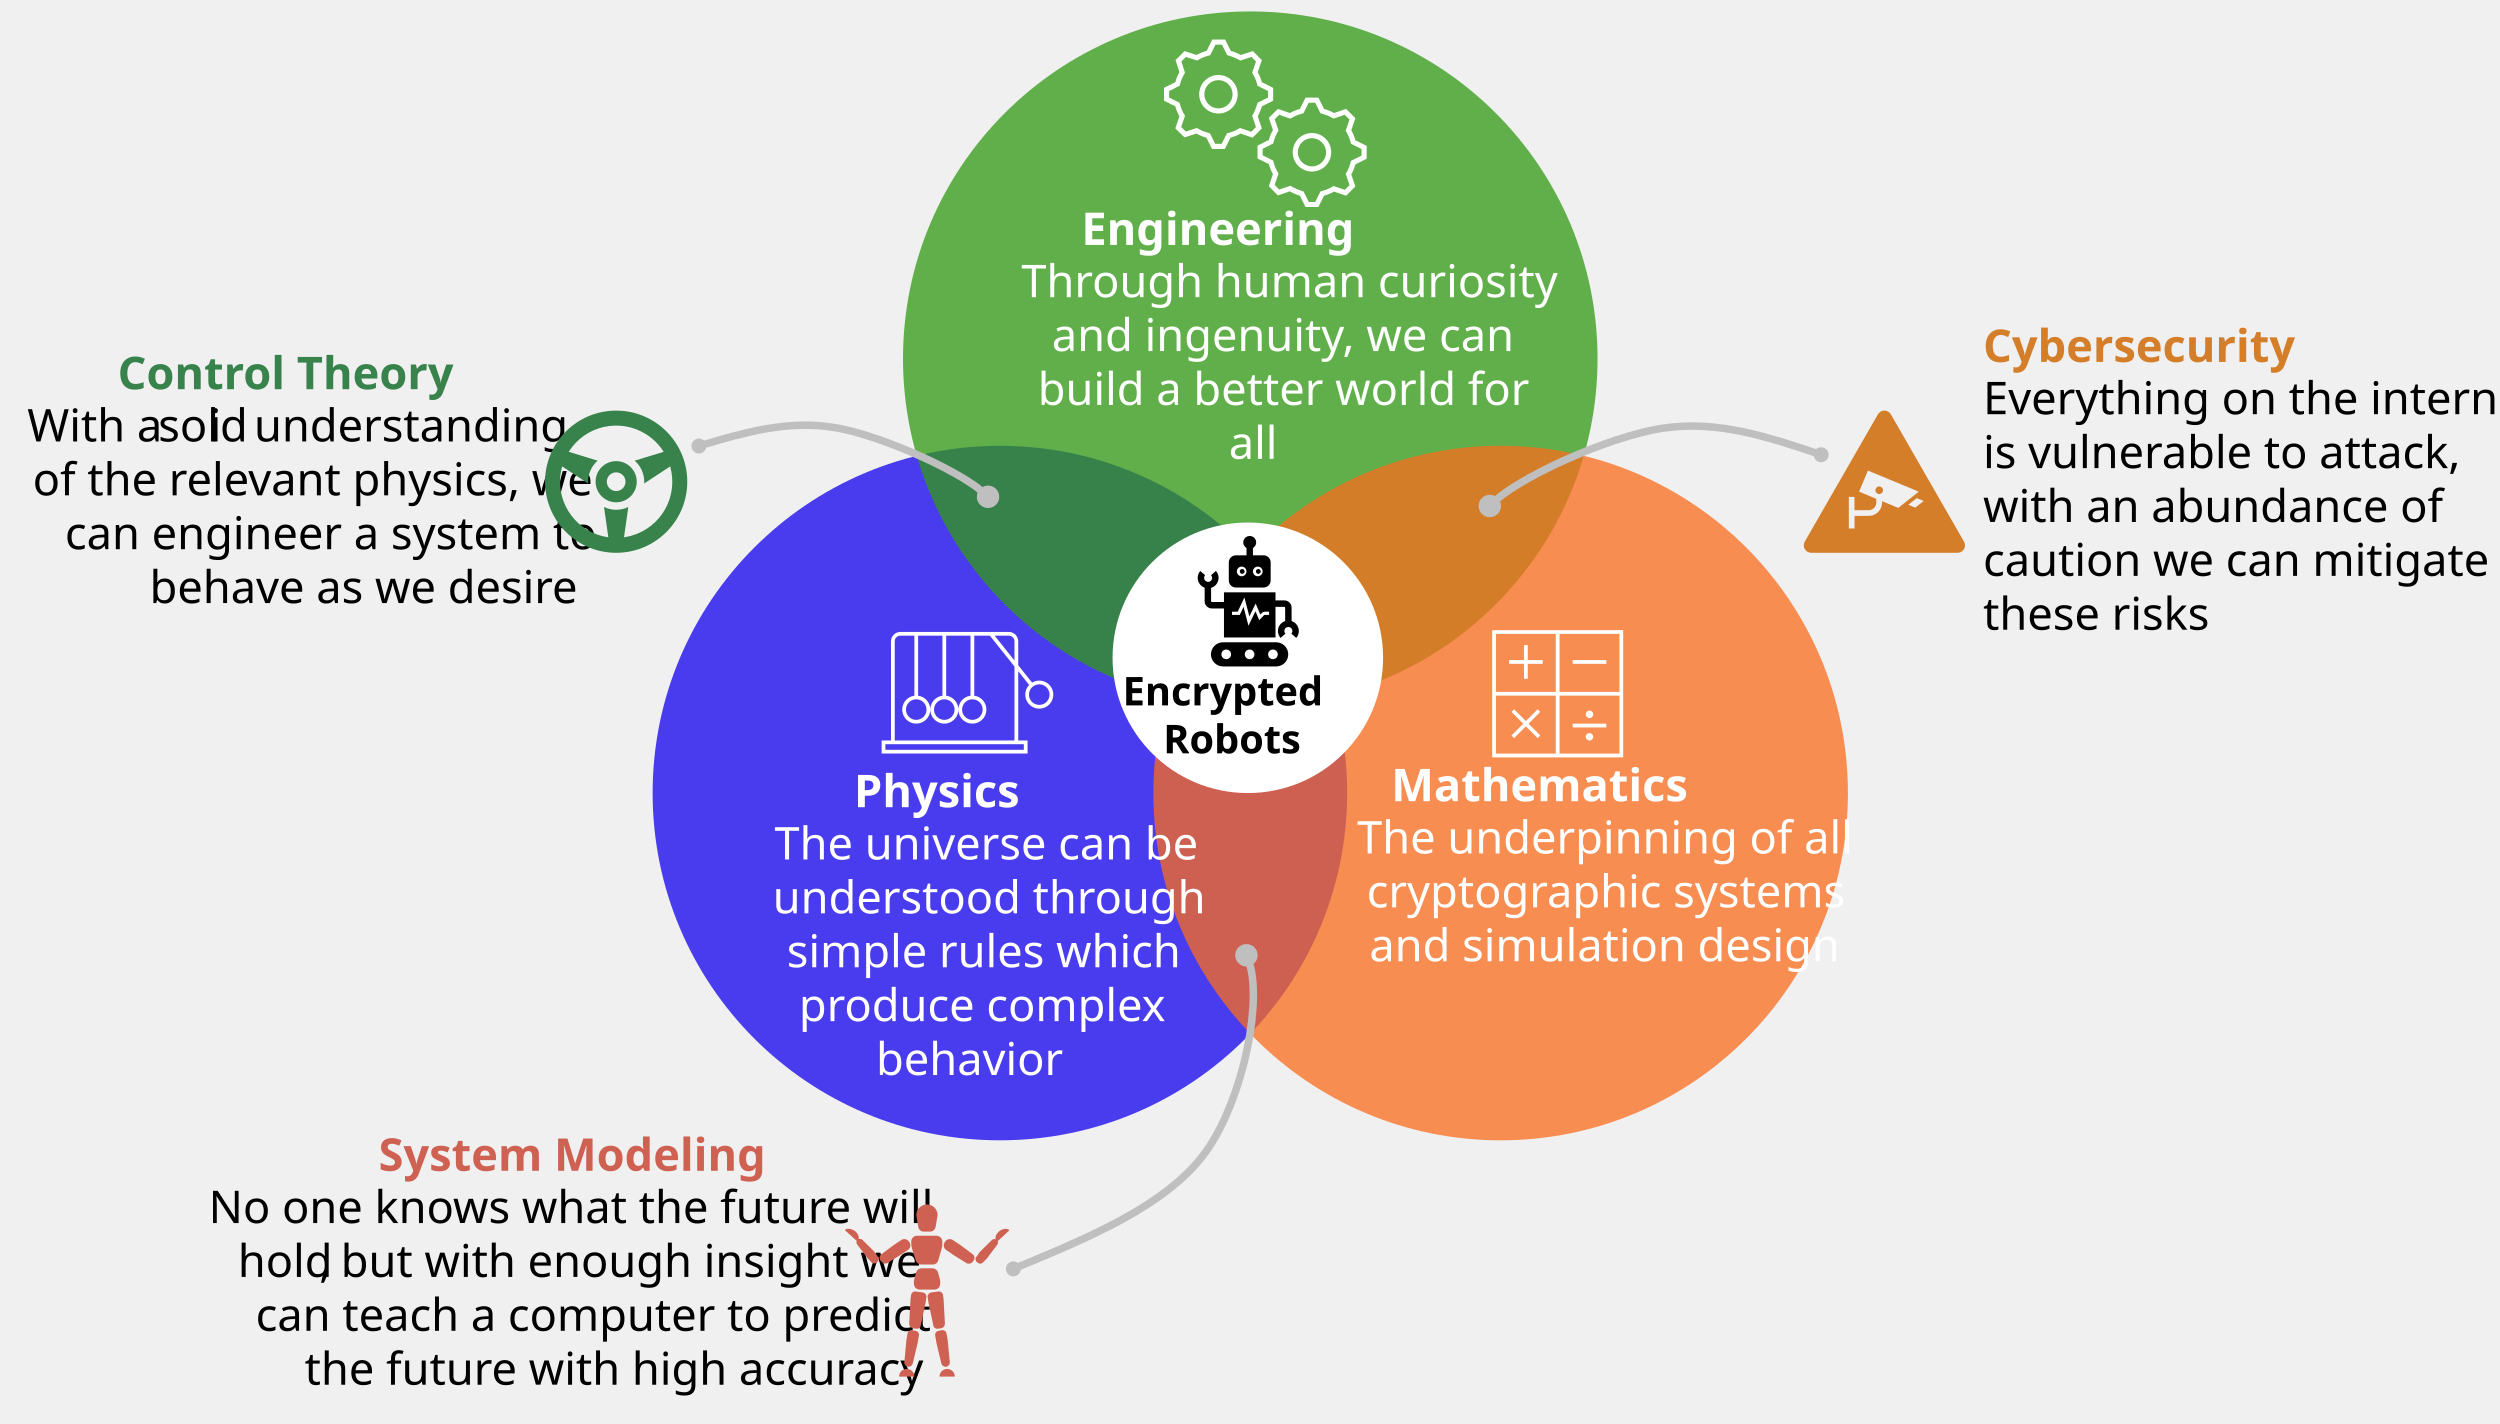
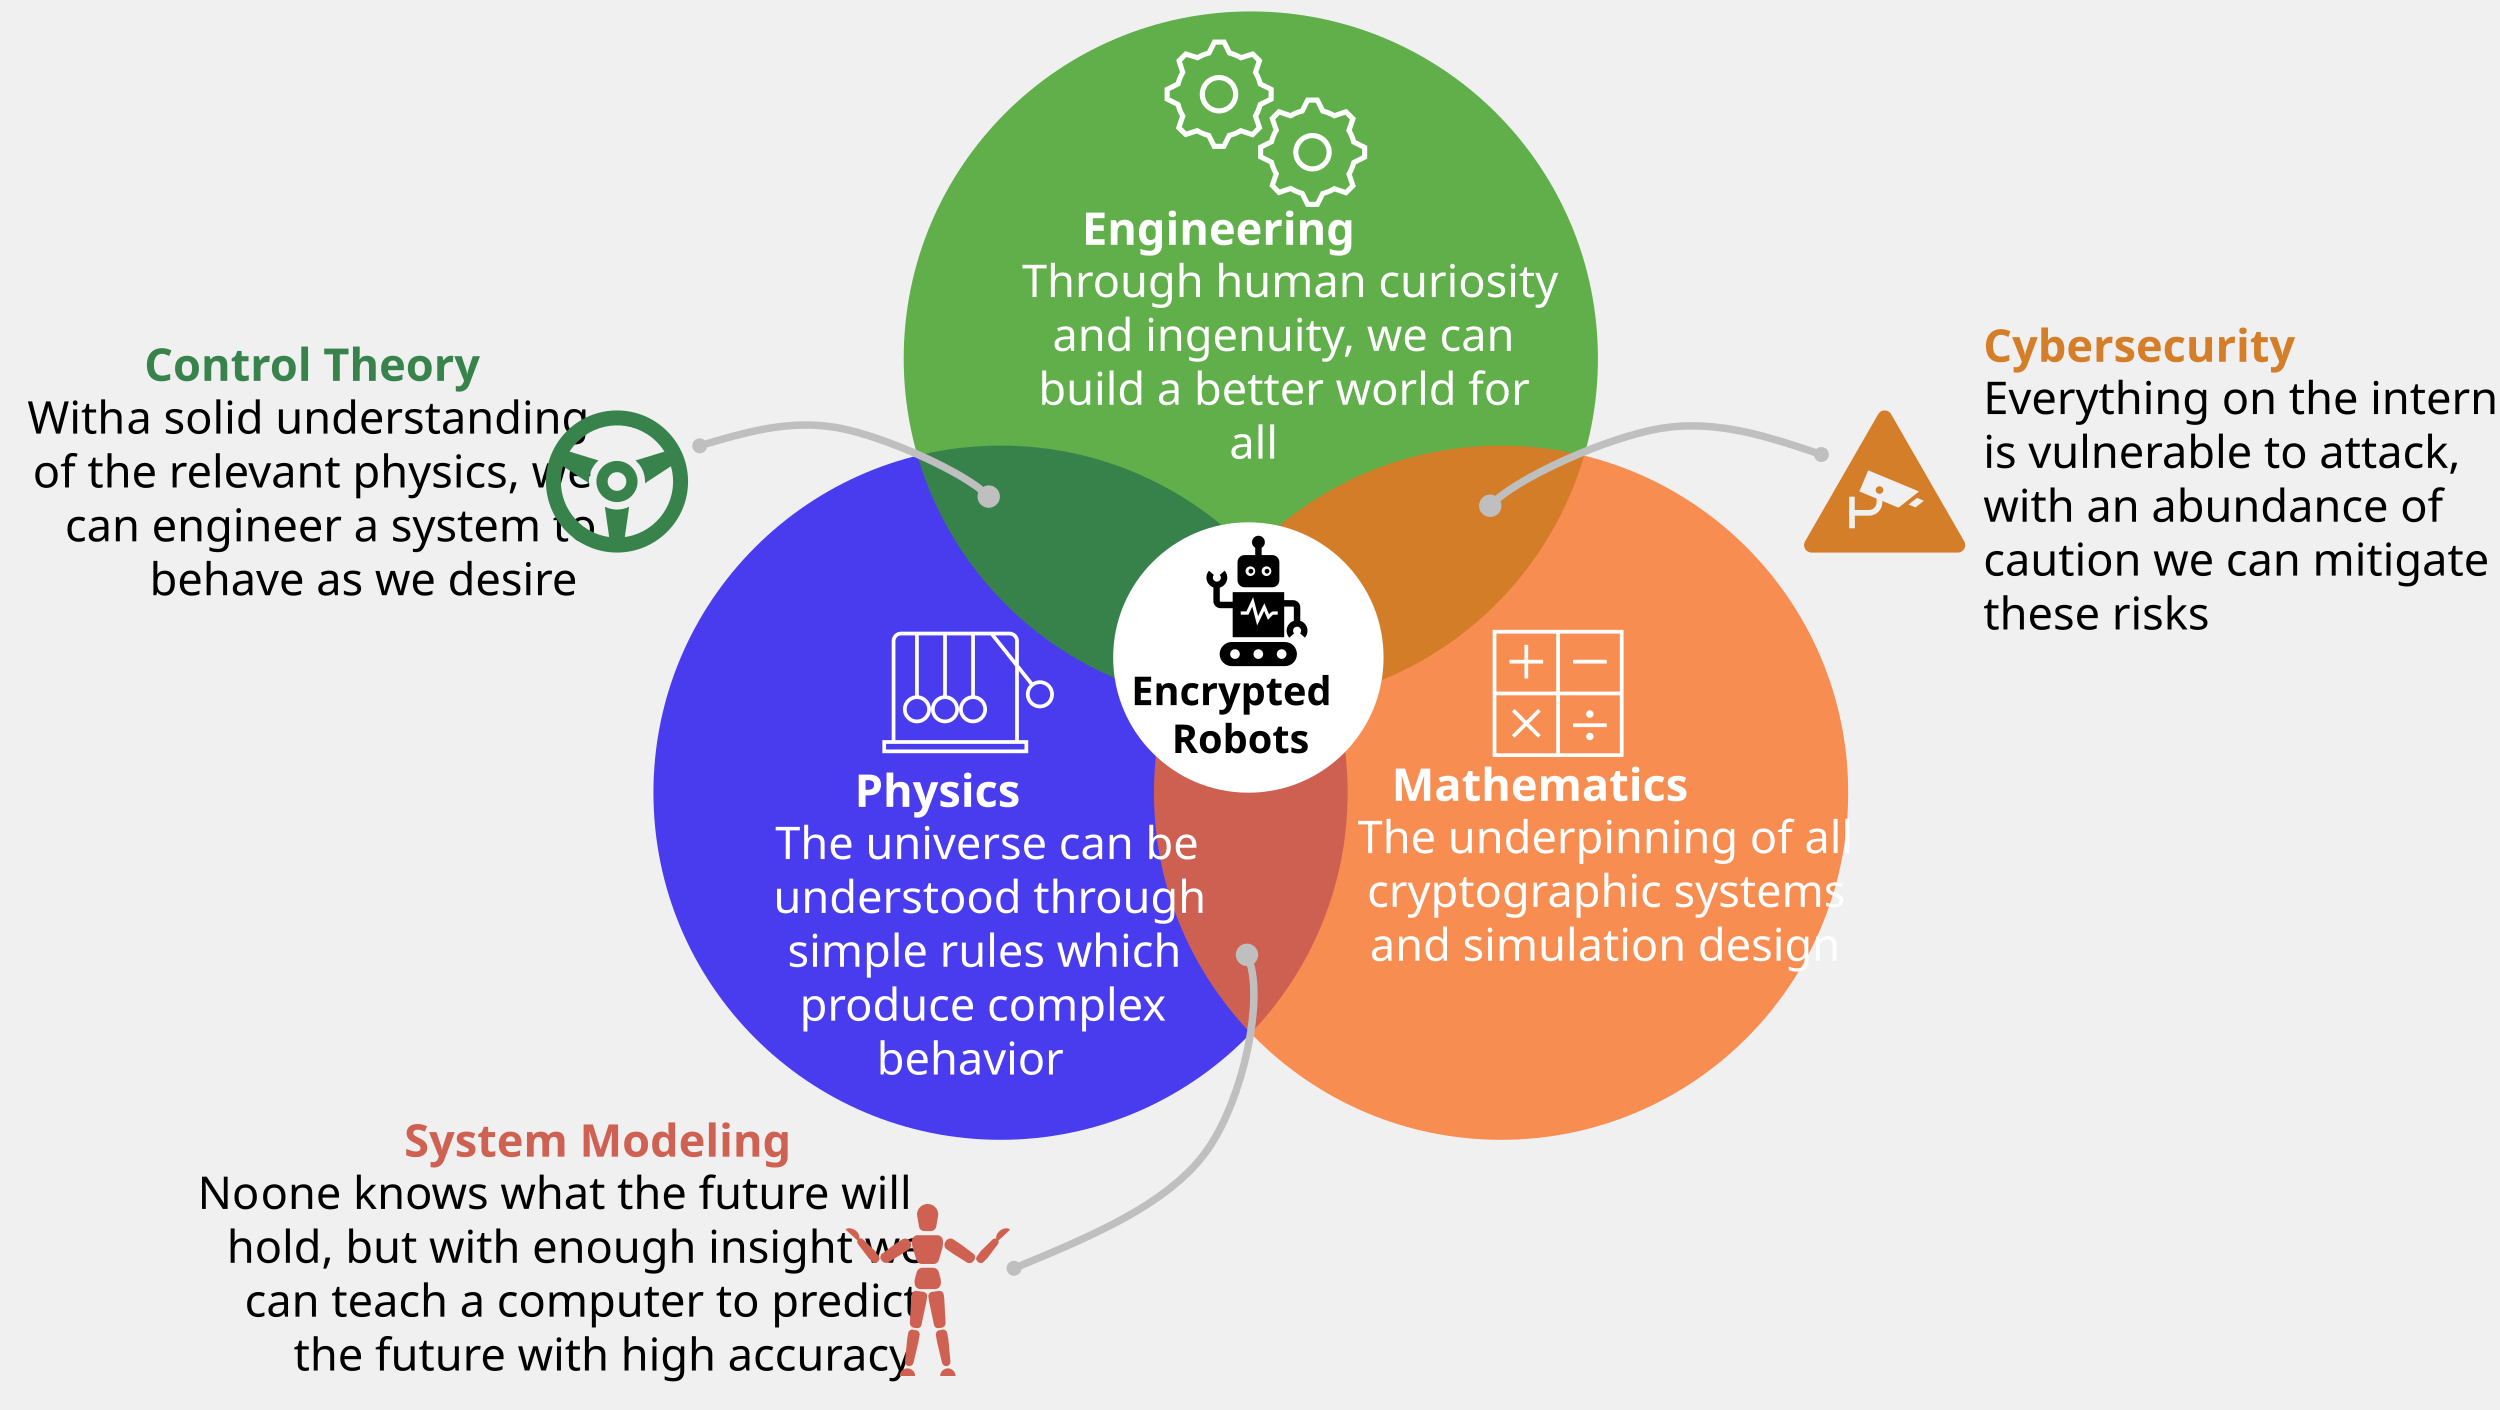
- <svg xmlns="http://www.w3.org/2000/svg" width="4593" height="2616" xml:space="preserve" overflow="hidden">
-   <g transform="translate(75 0)">
+ <svg xmlns="http://www.w3.org/2000/svg" width="4595" height="2591" xml:space="preserve" overflow="hidden">
+   <g transform="translate(77 0)">
    <path d="M1124 1457C1124 1104.64 1409.64 819 1762 819 2114.36 819 2400 1104.64 2400 1457 2400 1809.36 2114.36 2095 1762 2095 1409.64 2095 1124 1809.36 1124 1457Z" fill="#1201ED" fill-rule="evenodd" fill-opacity="0.749" />
    <path d="M1584 659C1584 306.642 1869.64 21 2222 21 2574.36 21 2860 306.642 2860 659 2860 1011.36 2574.36 1297 2222 1297 1869.64 1297 1584 1011.36 1584 659Z" fill="#309913" fill-rule="evenodd" fill-opacity="0.749" />
    <path d="M2044 1457C2044 1104.64 2329.64 819 2682 819 3034.36 819 3320 1104.64 3320 1457 3320 1809.36 3034.36 2095 2682 2095 2329.64 2095 2044 1809.36 2044 1457Z" fill="#FB6C1D" fill-rule="evenodd" fill-opacity="0.749" />
    <text fill="#FFFFFF" font-family="Rockwell Extra Bold,Rockwell Extra Bold_MSFontService,sans-serif" font-weight="800" font-size="83" transform="matrix(1 0 0 1 1493.87 1483)">Physics</text>
    <text fill="#FFFFFF" font-family="Calibri,Calibri_MSFontService,sans-serif" font-weight="400" font-size="83" transform="matrix(1 0 0 1 1347.87 1579)">The universe can be </text>
    <text fill="#FFFFFF" font-family="Calibri,Calibri_MSFontService,sans-serif" font-weight="400" font-size="83" transform="matrix(1 0 0 1 1344.63 1678)">understood through </text>
    <text fill="#FFFFFF" font-family="Calibri,Calibri_MSFontService,sans-serif" font-weight="400" font-size="83" transform="matrix(1 0 0 1 1370.46 1777)">simple rules which </text>
    <text fill="#FFFFFF" font-family="Calibri,Calibri_MSFontService,sans-serif" font-weight="400" font-size="83" transform="matrix(1 0 0 1 1392.71 1876)">produce complex </text>
    <text fill="#FFFFFF" font-family="Calibri,Calibri_MSFontService,sans-serif" font-weight="400" font-size="83" transform="matrix(1 0 0 1 1534.43 1975)">behavior</text>
    <g>
      <g>
        <g>
          <path d="M1854.5 1260.08C1846.46 1249.98 1832.18 1247.4 1821.11 1254.05L1795.68 1222.15 1795.68 1178.19C1795.66 1168.7 1787.98 1161.01 1778.49 1161L1579.11 1161C1569.62 1161.01 1561.94 1168.7 1561.93 1178.19L1561.93 1360.37 1544.74 1360.37 1544.74 1384.44 1812.86 1384.44 1812.86 1360.37 1795.68 1360.37 1795.68 1233.17 1815.74 1258.34C1805.89 1268.62 1806.25 1284.94 1816.53 1294.79 1826.81 1304.64 1843.13 1304.29 1852.98 1294.01 1861.92 1284.68 1862.57 1270.18 1854.5 1260.08ZM1788.79 1178.19 1788.79 1213.52 1752.39 1167.87 1778.48 1167.87C1784.18 1167.87 1788.79 1172.49 1788.79 1178.19ZM1711.45 1284.75C1721.89 1284.75 1730.36 1293.21 1730.36 1303.66 1730.36 1314.1 1721.89 1322.56 1711.45 1322.56 1701.01 1322.56 1692.54 1314.1 1692.54 1303.66 1692.55 1293.22 1701.01 1284.76 1711.45 1284.75ZM1659.89 1284.75C1670.33 1284.75 1678.79 1293.21 1678.79 1303.66 1678.79 1314.1 1670.33 1322.56 1659.89 1322.56 1649.45 1322.56 1640.98 1314.1 1640.98 1303.66 1640.99 1293.22 1649.45 1284.76 1659.89 1284.75ZM1608.32 1284.75C1618.77 1284.75 1627.23 1293.21 1627.23 1303.66 1627.23 1314.1 1618.77 1322.56 1608.32 1322.56 1597.88 1322.56 1589.42 1314.1 1589.42 1303.66 1589.43 1293.22 1597.89 1284.76 1608.32 1284.75ZM1805.98 1377.56 1551.61 1377.56 1551.61 1367.25 1805.98 1367.25ZM1788.79 1360.37 1568.79 1360.37 1568.79 1178.19C1568.79 1172.49 1573.41 1167.87 1579.11 1167.87L1604.89 1167.87 1604.89 1278.13C1590.78 1280.03 1580.88 1293.01 1582.77 1307.12 1584.67 1321.23 1597.65 1331.13 1611.76 1329.23 1625.87 1327.34 1635.77 1314.36 1633.88 1300.25 1632.33 1288.74 1623.27 1279.68 1611.76 1278.13L1611.76 1167.87 1656.45 1167.87 1656.45 1278.13C1642.34 1280.03 1632.44 1293.01 1634.34 1307.12 1636.23 1321.23 1649.21 1331.13 1663.32 1329.23 1677.44 1327.34 1687.34 1314.36 1685.44 1300.25 1683.89 1288.74 1674.84 1279.68 1663.32 1278.13L1663.32 1167.87 1708.01 1167.87 1708.01 1278.13C1693.9 1280.03 1684 1293.01 1685.9 1307.12 1687.8 1321.23 1700.78 1331.13 1714.89 1329.23 1729 1327.34 1738.9 1314.36 1737 1300.25 1735.45 1288.74 1726.4 1279.68 1714.89 1278.13L1714.89 1167.87 1743.59 1167.87 1788.79 1224.55ZM1853.13 1278.27C1851.96 1288.65 1842.6 1296.11 1832.22 1294.94 1821.85 1293.77 1814.38 1284.41 1815.55 1274.04 1816.63 1264.49 1824.69 1257.27 1834.3 1257.25 1835.02 1257.25 1835.74 1257.29 1836.46 1257.37 1846.83 1258.54 1854.3 1267.9 1853.13 1278.28 1853.13 1278.28 1853.13 1278.28 1853.13 1278.28Z" fill="#FFFFFF" />
        </g>
      </g>
    </g>
    <text fill="#FFFFFF" font-family="Rockwell Extra Bold,Rockwell Extra Bold_MSFontService,sans-serif" font-weight="800" font-size="83" transform="matrix(1 0 0 1 2481.02 1472)">Mathematics</text>
    <text fill="#FFFFFF" font-family="Calibri,Calibri_MSFontService,sans-serif" font-weight="400" font-size="83" transform="matrix(1 0 0 1 2418.29 1568)">The underpinning of all </text>
    <text fill="#FFFFFF" font-family="Calibri,Calibri_MSFontService,sans-serif" font-weight="400" font-size="83" transform="matrix(1 0 0 1 2435.87 1667)">cryptographic systems </text>
    <text fill="#FFFFFF" font-family="Calibri,Calibri_MSFontService,sans-serif" font-weight="400" font-size="83" transform="matrix(1 0 0 1 2440.73 1766)">and simulation design</text>
    <g>
      <g>
        <g>
          <path d="M2666.48 1157.69 2666.48 1391.44 2907.1 1391.44 2907.1 1157.69ZM2900.23 1271.13 2790.23 1271.13 2790.23 1164.56 2900.23 1164.56ZM2783.35 1164.56 2783.35 1271.13 2673.35 1271.13 2673.35 1164.56ZM2673.35 1278 2783.35 1278 2783.35 1384.56 2673.35 1384.56ZM2790.23 1384.56 2790.23 1278 2900.23 1278 2900.23 1384.56Z" fill="#FFFFFF" />
          <path d="M2724.92 1247.06 2731.79 1247.06 2731.79 1219.56 2759.29 1219.56 2759.29 1212.69 2731.79 1212.69 2731.79 1185.19 2724.92 1185.19 2724.92 1212.69 2697.42 1212.69 2697.42 1219.56 2724.92 1219.56 2724.92 1247.06Z" fill="#FFFFFF" />
          <path d="M2814.29 1212.69 2876.17 1212.69 2876.17 1219.56 2814.29 1219.56Z" fill="#FFFFFF" />
          <path d="M2754.85 1307.93 2749.99 1303.07 2728.35 1324.7 2706.72 1303.07 2701.86 1307.93 2723.49 1329.56 2701.86 1351.19 2706.72 1356.06 2728.35 1334.42 2749.99 1356.06 2754.85 1351.19 2733.22 1329.56 2754.85 1307.93Z" fill="#FFFFFF" />
          <path d="M2814.29 1329.56 2876.17 1329.56 2876.17 1336.44 2814.29 1336.44Z" fill="#FFFFFF" />
          <path d="M2852.1 1312.38C2852.1 1316.17 2849.03 1319.25 2845.23 1319.25 2841.43 1319.25 2838.35 1316.17 2838.35 1312.38 2838.35 1308.58 2841.43 1305.5 2845.23 1305.5 2849.03 1305.5 2852.1 1308.58 2852.1 1312.38Z" fill="#FFFFFF" />
          <path d="M2852.1 1353.63C2852.1 1357.42 2849.03 1360.5 2845.23 1360.5 2841.43 1360.5 2838.35 1357.42 2838.35 1353.63 2838.35 1349.83 2841.43 1346.75 2845.23 1346.75 2849.03 1346.75 2852.1 1349.83 2852.1 1353.63Z" fill="#FFFFFF" />
        </g>
      </g>
    </g>
    <text fill="#FFFFFF" font-family="Rockwell Extra Bold,Rockwell Extra Bold_MSFontService,sans-serif" font-weight="800" font-size="83" transform="matrix(1 0 0 1 1911.65 450)">Engineering</text>
    <text fill="#FFFFFF" font-family="Calibri,Calibri_MSFontService,sans-serif" font-weight="400" font-size="83" transform="matrix(1 0 0 1 1801.36 546)">Through human curiosity </text>
    <text fill="#FFFFFF" font-family="Calibri,Calibri_MSFontService,sans-serif" font-weight="400" font-size="83" transform="matrix(1 0 0 1 1857.39 645)">and ingenuity, we can </text>
    <text fill="#FFFFFF" font-family="Calibri,Calibri_MSFontService,sans-serif" font-weight="400" font-size="83" transform="matrix(1 0 0 1 1831.54 744)">build a better world for </text>
    <text fill="#FFFFFF" font-family="Calibri,Calibri_MSFontService,sans-serif" font-weight="400" font-size="83" transform="matrix(1 0 0 1 2182.53 843)">all</text>
    <g>
      <g>
        <g>
          <path d="M2294.75 351.547C2300.57 354.893 2306.74 357.583 2313.15 359.569L2323.53 380.331 2347.13 380.331 2357.51 359.569C2363.93 357.833 2370.12 355.297 2375.91 352.019L2398.09 359.569 2415.08 342.581 2407.53 320.403C2410.82 314.612 2413.38 308.429 2415.13 302L2435.89 291.619 2435.89 268.025 2415.13 257.644C2413.39 251.217 2410.86 245.034 2407.58 239.241L2415.13 217.063 2398.14 200.075 2375.96 207.625C2370.17 204.347 2363.99 201.811 2357.56 200.075L2347.18 179.313 2323.58 179.313 2313.2 200.075C2306.78 201.811 2300.59 204.348 2294.8 207.625L2272.62 200.075 2256.11 216.591 2263.66 238.769C2260.38 244.562 2257.84 250.745 2256.11 257.172L2235.34 267.553 2235.34 291.147 2256.11 301.528C2257.84 307.955 2260.38 314.138 2263.66 319.931L2256.11 342.109 2272.62 359.097ZM2291.71 342.61 2275.17 348.244 2266.84 339.679 2272.53 322.975 2273.92 318.898 2271.75 315.175C2268.86 310.065 2266.63 304.609 2265.12 298.938L2263.98 294.945 2260.26 293.086 2244.69 285.315 2244.69 273.4 2260.26 265.628 2263.98 263.769 2265.12 259.777C2266.63 254.104 2268.86 248.647 2271.75 243.535L2273.92 239.816 2272.53 235.739 2266.87 219.12 2275.08 210.909 2291.7 216.572 2295.78 217.959 2299.5 215.788C2304.61 212.907 2310.07 210.687 2315.75 209.182L2319.74 208.04 2321.59 204.331 2329.37 188.75 2341.31 188.75 2349.07 204.322 2350.92 208.031 2354.92 209.173C2360.59 210.679 2366.05 212.898 2371.16 215.779L2374.88 217.95 2378.95 216.562 2395.58 210.9 2404.27 219.582 2398.6 236.202 2397.19 240.279 2399.36 243.997C2402.24 249.11 2404.46 254.568 2405.97 260.239L2407.18 264.25 2410.89 266.109 2426.46 273.881 2426.46 285.81 2410.89 293.582 2407.18 295.441 2406.04 299.428C2404.53 305.1 2402.31 310.557 2399.43 315.67L2397.25 319.393 2398.67 323.47 2404.33 340.085 2395.65 348.768 2379.02 343.105 2374.95 341.718 2371.22 343.888C2366.11 346.775 2360.65 349.003 2354.98 350.518L2350.99 351.655 2349.13 355.369 2341.36 370.941 2329.42 370.941 2321.65 355.369 2319.84 351.759 2315.98 350.57C2310.24 348.796 2304.73 346.395 2299.52 343.412L2295.8 341.241Z" fill="#FFFFFF" />
          <path d="M2175.8 72.669 2152.21 72.669 2141.83 93.431C2135.4 95.167 2129.22 97.703 2123.42 100.981L2101.25 93.903 2084.73 110.419 2091.81 132.597C2088.53 138.39 2085.99 144.573 2084.26 151L2063.5 161.381 2063.5 184.975 2084.26 195.356C2085.99 201.783 2088.53 207.966 2091.81 213.759L2084.26 235.938 2101.25 252.453 2122.95 245.375C2128.75 248.653 2134.93 251.189 2141.36 252.925L2151.74 273.688 2175.33 273.688 2185.71 252.925C2192.14 251.189 2198.32 248.653 2204.11 245.375L2226.29 252.925 2243.28 235.938 2235.73 213.759C2238.93 207.927 2241.46 201.754 2243.28 195.356L2264.04 184.975 2264.04 161.381 2243.28 151C2241.55 144.573 2239.01 138.39 2235.73 132.597L2243.28 110.419 2226.77 93.903 2204.59 100.981C2198.75 97.784 2192.58 95.252 2186.18 93.431ZM2179.58 101.264 2183.44 102.454C2189.14 104.077 2194.65 106.318 2199.86 109.135L2203.49 111.249 2207.49 109.97 2224.2 104.643 2232.5 112.939 2226.84 129.558 2225.44 133.635 2227.61 137.353C2230.5 142.464 2232.73 147.922 2234.24 153.595L2235.34 157.606 2239.06 159.465 2254.63 167.237 2254.63 179.166 2239.06 186.938 2235.44 188.745 2234.26 192.605C2232.63 198.305 2230.39 203.811 2227.57 209.026L2225.4 212.75 2226.79 216.827 2232.46 233.441 2223.77 242.124 2207.14 236.461 2203.07 235.074 2199.35 237.245C2194.24 240.132 2188.78 242.36 2183.1 243.874L2179.11 245.012 2177.26 248.725 2169.5 264.25 2157.56 264.25 2149.79 248.678 2147.93 244.964 2143.94 243.827C2138.27 242.313 2132.81 240.085 2127.69 237.197L2124.04 235.065 2120.01 236.376 2103.72 241.69 2095.09 233.342 2100.72 216.827 2102.11 212.75 2099.94 209.026C2097.05 203.912 2094.82 198.449 2093.31 192.77L2092.17 188.778 2088.45 186.924 2072.88 179.152 2072.88 167.223 2088.45 159.451 2092.17 157.592 2093.31 153.6C2094.82 147.927 2097.05 142.469 2099.94 137.358L2102.05 133.734 2100.78 129.733 2095.45 113.033 2103.83 104.648 2120.54 109.975 2124.54 111.254 2128.17 109.14C2133.28 106.251 2138.74 104.023 2144.41 102.51L2148.4 101.368 2150.26 97.659 2158.04 82.087 2169.97 82.087 2177.75 97.659Z" fill="#FFFFFF" />
          <path d="M2370.74 279.822C2370.74 260.276 2354.9 244.431 2335.35 244.431 2315.81 244.431 2299.96 260.276 2299.96 279.822 2299.96 299.367 2315.81 315.213 2335.35 315.213 2354.84 315.066 2370.6 299.307 2370.74 279.822ZM2309.4 279.822C2309.42 265.497 2321.03 253.89 2335.35 253.869 2349.61 254.059 2361.12 265.568 2361.31 279.822 2361.29 294.147 2349.68 305.754 2335.35 305.775 2321.09 305.597 2309.57 294.084 2309.38 279.822Z" fill="#FFFFFF" />
          <path d="M2128.13 173.178C2128.13 192.724 2143.97 208.569 2163.52 208.569 2183.07 208.569 2198.91 192.724 2198.91 173.178 2198.91 153.633 2183.07 137.788 2163.52 137.788 2144 137.764 2128.15 153.571 2128.13 173.093 2128.13 173.122 2128.13 173.15 2128.13 173.178ZM2189.5 173.178C2189.5 187.512 2177.88 199.131 2163.54 199.131 2149.21 199.131 2137.59 187.512 2137.59 173.178 2137.59 158.844 2149.21 147.225 2163.54 147.225 2177.87 147.246 2189.48 158.853 2189.5 173.178Z" fill="#FFFFFF" />
        </g>
      </g>
    </g>
    <path d="M1969 1208.5C1969 1071.26 2080.26 960 2217.5 960 2354.74 960 2466 1071.26 2466 1208.5 2466 1345.74 2354.74 1457 2217.5 1457 2080.26 1457 1969 1345.74 1969 1208.5Z" fill="#FFFFFF" fill-rule="evenodd" />
-     <text font-family="Rockwell Extra Bold,Rockwell Extra Bold_MSFontService,sans-serif" font-weight="800" font-size="73" transform="matrix(1 0 0 1 1987.54 1296)">Encrypted</text>
-     <text font-family="Rockwell Extra Bold,Rockwell Extra Bold_MSFontService,sans-serif" font-weight="800" font-size="73" transform="matrix(1 0 0 1 2062.11 1384)">Robots</text>
+     <text font-family="Rockwell Extra Bold,Rockwell Extra Bold_MSFontService,sans-serif" font-weight="800" font-size="73" transform="matrix(1 0 0 1 2002.21 1296)">Encrypted</text>
+     <text font-family="Rockwell Extra Bold,Rockwell Extra Bold_MSFontService,sans-serif" font-weight="800" font-size="73" transform="matrix(1 0 0 1 2076.78 1384)">Robots</text>
    <g>
      <g>
        <g>
-           <path d="M2269.58 1180 2171.95 1180C2159.7 1180 2149.76 1189.93 2149.76 1202.19 2149.76 1214.44 2159.7 1224.37 2171.95 1224.37L2269.58 1224.37C2281.83 1224.37 2291.76 1214.44 2291.76 1202.19 2291.76 1189.93 2281.83 1180 2269.58 1180ZM2177.87 1211.06C2172.97 1211.06 2168.99 1207.09 2168.99 1202.19 2168.99 1197.29 2172.97 1193.31 2177.87 1193.31 2182.77 1193.31 2186.74 1197.29 2186.74 1202.19 2186.74 1207.09 2182.77 1211.06 2177.87 1211.06ZM2220.76 1211.06C2215.86 1211.06 2211.89 1207.09 2211.89 1202.19 2211.89 1197.29 2215.86 1193.31 2220.76 1193.31 2225.67 1193.31 2229.64 1197.29 2229.64 1202.19 2229.64 1207.09 2225.67 1211.06 2220.76 1211.06ZM2263.66 1211.06C2258.76 1211.06 2254.78 1207.09 2254.78 1202.19 2254.78 1197.29 2258.76 1193.31 2263.66 1193.31 2268.56 1193.31 2272.53 1197.29 2272.53 1202.19 2272.53 1207.09 2268.56 1211.06 2263.66 1211.06Z" />
-           <path d="M2241.21 1049.83C2241.21 1052.28 2239.22 1054.27 2236.77 1054.27 2234.32 1054.27 2232.33 1052.28 2232.33 1049.83 2232.33 1047.38 2234.32 1045.4 2236.77 1045.4 2239.22 1045.4 2241.21 1047.38 2241.21 1049.83Z" />
-           <path d="M2246.47 1020.25 2226.92 1020.25 2226.92 1006.79C2232.58 1003.52 2234.52 996.285 2231.25 990.625 2227.98 984.965 2220.74 983.026 2215.08 986.294 2209.42 989.561 2207.48 996.798 2210.75 1002.46 2211.79 1004.26 2213.28 1005.75 2215.08 1006.79L2215.08 1020.25 2195.53 1020.25C2188.36 1020.27 2182.56 1026.07 2182.54 1033.24L2182.54 1066.43C2182.56 1073.6 2188.36 1079.4 2195.53 1079.42L2246.47 1079.42C2253.64 1079.4 2259.44 1073.6 2259.46 1066.43L2259.46 1033.24C2259.44 1026.07 2253.64 1020.27 2246.47 1020.25ZM2206.21 1058.71C2201.31 1058.71 2197.33 1054.73 2197.33 1049.83 2197.33 1044.93 2201.31 1040.96 2206.21 1040.96 2211.11 1040.96 2215.08 1044.93 2215.08 1049.83 2215.08 1054.73 2211.11 1058.71 2206.21 1058.71ZM2235.79 1058.71C2230.89 1058.71 2226.92 1054.73 2226.92 1049.83 2226.92 1044.93 2230.89 1040.96 2235.79 1040.96 2240.69 1040.96 2244.67 1044.93 2244.67 1049.83 2244.67 1054.73 2240.69 1058.71 2235.79 1058.71Z" />
-           <path d="M2211.62 1049.83C2211.62 1052.28 2209.64 1054.27 2207.18 1054.27 2204.73 1054.27 2202.75 1052.28 2202.75 1049.83 2202.75 1047.38 2204.73 1045.4 2207.18 1045.4 2209.64 1045.4 2211.62 1047.38 2211.62 1049.83Z" />
-           <path d="M2297.92 1141.01 2297.92 1116.37C2297.92 1109.03 2291.97 1103.08 2284.63 1103.08L2268.33 1103.08 2268.33 1088.29 2173.67 1088.29 2173.67 1106.04 2151.45 1106.04C2150.65 1106.04 2150 1105.39 2150 1104.59L2150 1080.07C2160.17 1077.06 2165.98 1066.39 2162.98 1056.22 2162.17 1053.49 2160.77 1050.98 2158.88 1048.86L2150 1056.73C2151.24 1058.08 2151.95 1059.83 2151.98 1061.67 2151.96 1065.75 2148.63 1069.04 2144.55 1069.02 2140.46 1069 2137.17 1065.67 2137.19 1061.59 2137.2 1059.82 2137.84 1058.12 2138.99 1056.79L2130.12 1049C2123.15 1057.02 2123.99 1069.16 2132 1076.13 2133.81 1077.71 2135.9 1078.94 2138.17 1079.74L2138.17 1104.59C2138.17 1111.93 2144.11 1117.87 2151.45 1117.87L2173.67 1117.87 2173.67 1171.12 2268.33 1171.12 2268.33 1114.92 2284.63 1114.92C2285.43 1114.92 2286.08 1115.57 2286.08 1116.37L2286.08 1141.01C2275.98 1144.28 2270.44 1155.12 2273.71 1165.22 2274.52 1167.75 2275.86 1170.08 2277.62 1172.07L2286.5 1164.2C2285.27 1162.86 2284.6 1161.11 2284.6 1159.29 2284.61 1155.21 2287.92 1151.9 2292.01 1151.9 2296.09 1151.91 2299.4 1155.22 2299.4 1159.3 2299.39 1161.1 2298.74 1162.83 2297.56 1164.17L2306.44 1171.95C2313.44 1163.99 2312.65 1151.86 2304.69 1144.86 2302.72 1143.13 2300.41 1141.82 2297.92 1141.01ZM2256.5 1129.71 2248.28 1129.71C2247.99 1129.76 2247.72 1129.87 2247.48 1130.03L2238.42 1139.29 2231.53 1122.96 2218.66 1149.59 2209.64 1114.92 2202.69 1129.71 2188.46 1129.71 2188.46 1123.79 2198.93 1123.79 2211.24 1097.61 2220.35 1132.46 2231.92 1108.79 2240.44 1128.97 2243.39 1126.01C2244.69 1124.7 2246.43 1123.91 2248.28 1123.79L2256.5 1123.79Z" />
+           <path d="M2284.58 1180 2186.95 1180C2174.7 1180 2164.76 1189.93 2164.76 1202.19 2164.76 1214.44 2174.7 1224.37 2186.95 1224.37L2284.58 1224.37C2296.83 1224.37 2306.76 1214.44 2306.76 1202.19 2306.76 1189.93 2296.83 1180 2284.58 1180ZM2192.87 1211.06C2187.97 1211.06 2183.99 1207.09 2183.99 1202.19 2183.99 1197.29 2187.97 1193.31 2192.87 1193.31 2197.77 1193.31 2201.74 1197.29 2201.74 1202.19 2201.74 1207.09 2197.77 1211.06 2192.87 1211.06ZM2235.76 1211.06C2230.86 1211.06 2226.89 1207.09 2226.89 1202.19 2226.89 1197.29 2230.86 1193.31 2235.76 1193.31 2240.67 1193.31 2244.64 1197.29 2244.64 1202.19 2244.64 1207.09 2240.67 1211.06 2235.76 1211.06ZM2278.66 1211.06C2273.76 1211.06 2269.78 1207.09 2269.78 1202.19 2269.78 1197.29 2273.76 1193.31 2278.66 1193.31 2283.56 1193.31 2287.53 1197.29 2287.53 1202.19 2287.53 1207.09 2283.56 1211.06 2278.66 1211.06Z" />
+           <path d="M2256.21 1049.83C2256.21 1052.28 2254.22 1054.27 2251.77 1054.27 2249.32 1054.27 2247.33 1052.28 2247.33 1049.83 2247.33 1047.38 2249.32 1045.4 2251.77 1045.4 2254.22 1045.4 2256.21 1047.38 2256.21 1049.83Z" />
+           <path d="M2261.47 1020.25 2241.92 1020.25 2241.92 1006.79C2247.58 1003.52 2249.52 996.285 2246.25 990.625 2242.98 984.965 2235.74 983.026 2230.08 986.294 2224.42 989.561 2222.48 996.798 2225.75 1002.46 2226.79 1004.26 2228.28 1005.75 2230.08 1006.79L2230.08 1020.25 2210.53 1020.25C2203.36 1020.27 2197.56 1026.07 2197.54 1033.24L2197.54 1066.43C2197.56 1073.6 2203.36 1079.4 2210.53 1079.42L2261.47 1079.42C2268.64 1079.4 2274.44 1073.6 2274.46 1066.43L2274.46 1033.24C2274.44 1026.07 2268.64 1020.27 2261.47 1020.25ZM2221.21 1058.71C2216.31 1058.71 2212.33 1054.73 2212.33 1049.83 2212.33 1044.93 2216.31 1040.96 2221.21 1040.96 2226.11 1040.96 2230.08 1044.93 2230.08 1049.83 2230.08 1054.73 2226.11 1058.71 2221.21 1058.71ZM2250.79 1058.71C2245.89 1058.71 2241.92 1054.73 2241.92 1049.83 2241.92 1044.93 2245.89 1040.96 2250.79 1040.96 2255.69 1040.96 2259.67 1044.93 2259.67 1049.83 2259.67 1054.73 2255.69 1058.71 2250.79 1058.71Z" />
+           <path d="M2226.62 1049.83C2226.62 1052.28 2224.64 1054.27 2222.18 1054.27 2219.73 1054.27 2217.75 1052.28 2217.75 1049.83 2217.75 1047.38 2219.73 1045.4 2222.18 1045.4 2224.64 1045.4 2226.62 1047.38 2226.62 1049.83Z" />
+           <path d="M2312.92 1141.01 2312.92 1116.37C2312.92 1109.03 2306.97 1103.08 2299.63 1103.08L2283.33 1103.08 2283.33 1088.29 2188.67 1088.29 2188.67 1106.04 2166.45 1106.04C2165.65 1106.04 2165 1105.39 2165 1104.59L2165 1080.07C2175.17 1077.06 2180.98 1066.39 2177.98 1056.22 2177.17 1053.49 2175.77 1050.98 2173.88 1048.86L2165 1056.73C2166.24 1058.08 2166.95 1059.83 2166.98 1061.67 2166.96 1065.75 2163.63 1069.04 2159.55 1069.02 2155.46 1069 2152.17 1065.67 2152.19 1061.59 2152.2 1059.82 2152.84 1058.12 2154 1056.79L2145.12 1049C2138.15 1057.02 2138.99 1069.16 2147 1076.13 2148.81 1077.71 2150.9 1078.94 2153.17 1079.74L2153.17 1104.59C2153.17 1111.93 2159.11 1117.87 2166.45 1117.87L2188.67 1117.87 2188.67 1171.12 2283.33 1171.12 2283.33 1114.92 2299.63 1114.92C2300.43 1114.92 2301.08 1115.57 2301.08 1116.37L2301.08 1141.01C2290.98 1144.28 2285.44 1155.12 2288.71 1165.22 2289.52 1167.75 2290.86 1170.08 2292.62 1172.07L2301.5 1164.2C2300.27 1162.86 2299.6 1161.11 2299.6 1159.29 2299.61 1155.21 2302.92 1151.9 2307.01 1151.9 2311.09 1151.91 2314.4 1155.22 2314.4 1159.3 2314.39 1161.1 2313.74 1162.83 2312.56 1164.17L2321.44 1171.95C2328.44 1163.99 2327.65 1151.86 2319.69 1144.86 2317.72 1143.13 2315.41 1141.82 2312.92 1141.01ZM2271.5 1129.71 2263.28 1129.71C2262.99 1129.76 2262.72 1129.87 2262.48 1130.03L2253.42 1139.29 2246.53 1122.96 2233.66 1149.59 2224.64 1114.92 2217.69 1129.71 2203.46 1129.71 2203.46 1123.79 2213.93 1123.79 2226.24 1097.61 2235.35 1132.46 2246.92 1108.79 2255.44 1128.97 2258.39 1126.01C2259.69 1124.7 2261.43 1123.91 2263.28 1123.79L2271.5 1123.79Z" />
        </g>
      </g>
    </g>
    <path d="M1207.12 812.803 1237.91 803.693 1268.87 795.026 1300.04 787.287 1315.8 783.899 1331.62 780.928 1347.55 778.428 1363.59 776.46 1379.75 775.084 1396.05 774.364 1412.48 774.36 1429.05 775.133 1445.77 776.746 1462.61 779.25 1471.31 780.907 1480.29 782.857 1489.55 785.091 1499.09 787.603 1518.75 793.352 1539.1 800.011 1559.87 807.452 1580.82 815.557 1601.69 824.209 1622.24 833.292 1642.21 842.688 1661.36 852.281 1679.4 861.945 1687.98 866.792 1696.18 871.607 1703.98 876.388 1711.36 881.123 1718.3 885.8 1724.92 890.527 1744.74 907.541 1735.78 917.973 1716.2 901.16 1716.68 901.539 1710.38 897.044 1710.53 897.149 1703.74 892.567 1703.87 892.654 1696.62 888.001 1696.74 888.076 1689.05 883.365 1689.16 883.43 1681.07 878.677 1681.17 878.735 1672.71 873.954 1672.84 874.03 1654.95 864.447 1655.11 864.532 1636.13 855.019 1636.28 855.093 1616.46 845.768 1616.61 845.835 1596.21 836.818 1596.35 836.881 1575.63 828.29 1575.78 828.351 1554.99 820.306 1555.15 820.367 1534.55 812.987 1534.73 813.049 1514.57 806.454 1514.78 806.518 1495.32 800.826 1495.51 800.876 1486.12 798.406 1486.26 798.441 1477.14 796.241 1477.29 796.276 1468.48 794.362 1468.65 794.398 1460.18 792.784 1460.45 792.83 1443.93 790.372 1444.28 790.415 1427.9 788.836 1428.24 788.86 1412 788.102 1412.32 788.11 1396.2 788.114 1396.5 788.107 1380.5 788.815 1380.78 788.797 1364.89 790.149 1365.14 790.123 1349.34 792.062 1349.57 792.03 1333.86 794.496 1334.06 794.461 1318.43 797.396 1318.6 797.361 1303.04 800.707 1303.25 800.658 1272.28 808.346 1272.48 808.294 1241.66 816.921 1241.76 816.893 1211.02 825.988ZM1212.98 832.58C1205.69 834.735 1198.04 830.579 1195.89 823.297 1193.73 816.015 1197.89 808.366 1205.17 806.211 1212.45 804.056 1220.1 808.212 1222.26 815.494 1224.41 822.776 1220.26 830.426 1212.98 832.58ZM1753.92 897.308C1762.45 904.855 1763.25 917.89 1755.71 926.422 1748.16 934.954 1735.12 935.753 1726.59 928.206 1718.06 920.659 1717.26 907.624 1724.81 899.092 1732.36 890.56 1745.39 889.761 1753.92 897.308Z" fill="#BFBFBF" />
-     <text fill="#37834B" font-family="Rockwell Extra Bold,Rockwell Extra Bold_MSFontService,sans-serif" font-weight="800" font-size="83" transform="matrix(1 0 0 1 141.158 715)">Control Theory</text>
-     <text font-family="Calibri,Calibri_MSFontService,sans-serif" font-weight="400" font-size="83" transform="matrix(1 0 0 1 -24.8965 811)">With a </text>
-     <text font-family="Calibri,Calibri_MSFontService,sans-serif" font-weight="400" font-size="83" transform="matrix(1 0 0 1 215.728 811)">sol</text>
-     <text font-family="Calibri,Calibri_MSFontService,sans-serif" font-weight="400" font-size="83" transform="matrix(1 0 0 1 310.26 811)">i</text>
-     <text font-family="Calibri,Calibri_MSFontService,sans-serif" font-weight="400" font-size="83" transform="matrix(1 0 0 1 329.166 811)">d </text>
-     <text font-family="Calibri,Calibri_MSFontService,sans-serif" font-weight="400" font-size="83" transform="matrix(1 0 0 1 391.614 811)">understanding </text>
-     <text font-family="Calibri,Calibri_MSFontService,sans-serif" font-weight="400" font-size="83" transform="matrix(1 0 0 1 -14.8819 910)">of the relevant physics, we </text>
-     <text font-family="Calibri,Calibri_MSFontService,sans-serif" font-weight="400" font-size="83" transform="matrix(1 0 0 1 44.3347 1009)">can engineer a system to </text>
-     <text font-family="Calibri,Calibri_MSFontService,sans-serif" font-weight="400" font-size="83" transform="matrix(1 0 0 1 199.756 1108)">behave as we desire  </text>
+     <text font-family="Calibri,Calibri_MSFontService,sans-serif" font-weight="400" font-size="83" transform="matrix(1 0 0 1 -26.7374 797)">With </text>
+     <text font-family="Calibri,Calibri_MSFontService,sans-serif" font-weight="400" font-size="83" transform="matrix(1 0 0 1 155.45 797)">a solid understanding </text>
+     <text font-family="Calibri,Calibri_MSFontService,sans-serif" font-weight="400" font-size="83" transform="matrix(1 0 0 1 -16.7228 896)">of the relevant physics, we </text>
+     <text font-family="Calibri,Calibri_MSFontService,sans-serif" font-weight="400" font-size="83" transform="matrix(1 0 0 1 42.4938 995)">can engineer a system to </text>
+     <text font-family="Calibri,Calibri_MSFontService,sans-serif" font-weight="400" font-size="83" transform="matrix(1 0 0 1 197.915 1094)">behave as we desire  </text>
    <g>
      <g>
        <g>
          <path d="M1057.02 754.375C984.879 754.375 926.396 812.858 926.396 885 926.396 957.142 984.879 1015.63 1057.02 1015.63 1129.16 1015.63 1187.65 957.142 1187.65 885 1187.65 812.858 1129.16 754.375 1057.02 754.375ZM1071.41 987.094 1079.36 931.406C1065.27 938.295 1048.78 938.295 1034.68 931.406L1042.63 987.094C986.276 979.194 946.995 927.103 954.895 870.748 955.55 866.074 956.526 861.452 957.814 856.912L1005.62 888.286C1005.55 887.193 1005.46 886.11 1005.46 885 1005.47 870.178 1011.87 856.081 1023.03 846.325L969.825 830.045C1000.11 781.888 1063.7 767.4 1111.86 797.684 1124.93 805.908 1135.99 816.968 1144.22 830.045L1091.01 846.325C1102.17 856.079 1108.58 870.177 1108.58 885 1108.58 886.11 1108.49 887.193 1108.42 888.286L1156.23 856.912C1171.77 911.656 1139.99 968.633 1085.24 984.174 1080.7 985.463 1076.08 986.439 1071.41 987.094Z" fill="#37834B" />
          <path d="M1057.02 847.188C1036.14 847.188 1019.21 864.117 1019.21 885 1019.21 905.883 1036.14 922.813 1057.02 922.813 1077.9 922.813 1094.83 905.883 1094.83 885 1094.81 864.126 1077.89 847.21 1057.02 847.188ZM1057.02 902.188C1047.53 902.188 1039.83 894.492 1039.83 885 1039.83 875.508 1047.53 867.813 1057.02 867.813 1066.51 867.813 1074.21 875.508 1074.21 885 1074.2 894.488 1066.51 902.176 1057.02 902.188Z" fill="#37834B" />
        </g>
      </g>
    </g>
    <path d="M-4.907 201.435 21.509 174.517 48.319 147.994 75.815 122.367 89.976 109.989 104.417 98.026 119.203 86.518 134.375 75.524 149.975 65.106 166.042 55.326 182.617 46.246 199.738 37.928 217.445 30.435 235.729 23.845 245.361 20.833 255.426 17.985 265.928 15.288 276.86 12.734 299.674 8.1 323.665 4.067 348.487 0.648 373.828-2.147 399.376-4.307 424.817-5.82 449.837-6.675 474.124-6.858 497.337-6.357 508.497-5.844 519.255-5.154 529.599-4.285 539.494-3.234 548.904-1.996 557.795-0.569 566.294 1.086 586.946 7.002 583.159 20.221 562.794 14.386 563.374 14.525 555.279 12.949 555.503 12.989 546.821 11.595 547.015 11.624 537.787 10.41 537.956 10.431 528.222 9.396 528.373 9.41 518.171 8.553 518.307 8.563 507.679 7.882 507.803 7.889 496.788 7.382 496.956 7.388 473.927 6.891 474.128 6.892 450.032 7.074 450.215 7.071 425.373 7.919 425.547 7.911 400.278 9.414 400.449 9.402 375.074 11.547 375.248 11.53 350.086 14.305 350.271 14.282 325.642 17.674 325.844 17.643 302.069 21.641 302.297 21.598 279.695 26.189 279.891 26.146 269.129 28.66 269.276 28.624 258.928 31.282 259.089 31.238 249.195 34.038 249.375 33.984 239.974 36.924 240.253 36.831 222.283 43.307 222.631 43.17 205.261 50.521 205.586 50.374 188.777 58.54 189.075 58.386 172.786 67.31 173.057 67.153 157.247 76.776 157.491 76.621 142.121 86.885 142.336 86.735 127.366 97.583 127.555 97.441 112.945 108.813 113.108 108.682 98.818 120.52 98.957 120.402 84.946 132.647 85.109 132.5 57.769 157.983 57.916 157.841 31.216 184.256 31.288 184.184 4.907 211.065ZM9.814 215.881C4.495 221.301-4.211 221.383-9.631 216.064-15.051 210.745-15.133 202.039-9.814 196.619-4.495 191.199 4.211 191.117 9.631 196.436 15.051 201.755 15.133 210.461 9.814 215.881ZM590.759-6.208C601.705-3.057 608.024 8.371 604.873 19.318 601.721 30.264 590.293 36.583 579.347 33.431 568.4 30.28 562.081 18.852 565.233 7.905 568.384-3.041 579.813-9.36 590.759-6.208Z" fill="#BFBFBF" transform="matrix(-0.890867 0.454264 0.454264 0.890867 3177.07 651.702)" />
    <text fill="#D57E2A" font-family="Rockwell Extra Bold,Rockwell Extra Bold_MSFontService,sans-serif" font-weight="800" font-size="83" transform="matrix(1 0 0 1 3568.34 665)">Cybersecurity</text>
    <text font-family="Calibri,Calibri_MSFontService,sans-serif" font-weight="400" font-size="83" transform="matrix(1 0 0 1 3568.34 761)">Everything on the internet </text>
    <text font-family="Calibri,Calibri_MSFontService,sans-serif" font-weight="400" font-size="83" transform="matrix(1 0 0 1 3568.34 860)">is vulnerable to attack, </text>
    <text font-family="Calibri,Calibri_MSFontService,sans-serif" font-weight="400" font-size="83" transform="matrix(1 0 0 1 3568.34 959)">with an abundance of </text>
    <text font-family="Calibri,Calibri_MSFontService,sans-serif" font-weight="400" font-size="83" transform="matrix(1 0 0 1 3568.34 1058)">caution we can mitigate </text>
    <text font-family="Calibri,Calibri_MSFontService,sans-serif" font-weight="400" font-size="83" transform="matrix(1 0 0 1 3568.34 1157)">these risks</text>
    <g>
      <g>
        <g>
          <path d="M3384.49 900.675C3384.49 904.529 3381.37 907.653 3377.51 907.653 3373.66 907.653 3370.53 904.529 3370.53 900.675 3370.53 896.821 3373.66 893.697 3377.51 893.697 3381.37 893.697 3384.49 896.821 3384.49 900.675Z" fill="#D57E2A" />
          <path d="M3533.27 995 3398.93 761.25C3395.15 754.663 3386.75 752.384 3380.16 756.162 3378.04 757.376 3376.29 759.132 3375.07 761.25L3240.73 995C3236.94 1001.58 3239.19 1009.99 3245.77 1013.78 3247.85 1014.99 3250.22 1015.62 3252.63 1015.63L3521.37 1015.63C3528.97 1015.62 3535.12 1009.45 3535.11 1001.86 3535.11 999.452 3534.47 997.086 3533.27 995ZM3382.77 920.75 3382.77 923.363C3382.73 936.845 3371.81 947.766 3358.33 947.803L3332.17 947.803 3332.17 970.938 3321.69 970.938 3321.69 912.844 3332 912.844 3332 937.319 3358.16 937.319C3365.85 937.281 3372.08 931.055 3372.12 923.363L3372.12 916.488 3340.52 903.219 3356.75 864.547 3450.11 903.288 3412.44 933.125ZM3443.65 932.61 3430.93 927.385 3446.43 915.147 3459.19 920.406Z" fill="#D57E2A" />
        </g>
      </g>
    </g>
    <path d="M-5.965 374.06 22.246 324.838 36.483 300.453 50.857 276.373 65.416 252.699 80.204 229.538 95.266 206.994 110.649 185.175 126.398 164.185 142.56 144.132 159.184 125.123 176.318 107.265 194.011 90.668 212.266 75.483 221.704 68.388 231.268 61.712 241.008 55.438 250.934 49.577 261.232 44.062 272.047 38.822 283.33 33.861 295.039 29.177 307.135 24.771 319.618 20.63 345.323 13.229 371.962 6.946 399.153 1.812 426.565-2.156 453.866-4.936 480.722-6.507 506.805-6.844 531.734-5.923 543.755-4.976 555.334-3.705 566.479-2.102 577.149-0.161 587.309 2.127 596.921 4.769 606.187 7.857 628.37 18.739 622.314 31.084 600.546 20.406 601.4 20.756 592.747 17.872 593.099 17.978 583.82 15.427 584.132 15.505 574.268 13.285 574.548 13.342 564.143 11.448 564.395 11.489 553.491 9.921 553.72 9.95 542.36 8.703 542.57 8.723 530.797 7.795 531.083 7.812 506.468 6.902 506.811 6.907 481.056 7.24 481.369 7.229 454.816 8.782 455.112 8.758 428.103 11.509 428.391 11.473 401.269 15.399 401.559 15.351 374.665 20.429 374.967 20.365 348.643 26.573 348.967 26.489 323.554 33.805 323.817 33.724 311.559 37.79 311.748 37.725 299.846 42.06 300.047 41.983 288.544 46.584 288.758 46.495 277.698 51.358 277.928 51.252 267.352 56.376 267.6 56.249 257.551 61.631 257.801 61.49 248.115 67.21 248.342 67.069 238.822 73.203 239.033 73.061 229.673 79.594 229.869 79.452 220.664 86.372 220.929 86.162 202.962 101.108 203.269 100.837 185.857 117.17 186.115 116.915 169.216 134.528 169.43 134.294 153.002 153.08 153.179 152.869 137.178 172.721 137.325 172.533 121.708 193.346 121.828 193.181 106.554 214.847 106.651 214.705 91.677 237.117 91.755 236.998 77.036 260.05 77.098 259.952 62.593 283.538 62.64 283.46 48.306 307.472 48.34 307.415 34.135 331.747 34.162 331.7 5.965 380.898ZM11.93 384.316C8.153 390.905-0.249 393.185-6.837 389.409-13.426 385.632-15.706 377.23-11.93 370.642-8.153 364.053 0.249 361.773 6.837 365.549 13.426 369.326 15.706 377.728 11.93 384.316ZM634.661 6.513C644.823 11.66 648.888 24.07 643.741 34.232 638.594 44.393 626.184 48.458 616.022 43.311 605.86 38.164 601.795 25.754 606.942 15.592 612.09 5.43 624.5 1.365 634.661 6.513Z" fill="#BFBFBF" transform="matrix(0.125432 -0.992102 -0.992102 -0.125432 2161.21 2378.52)" />
-     <text fill="#CF6152" font-family="Rockwell Extra Bold,Rockwell Extra Bold_MSFontService,sans-serif" font-weight="800" font-size="83" transform="matrix(1 0 0 1 620.514 2151)">System Modeling</text>
-     <text font-family="Calibri,Calibri_MSFontService,sans-serif" font-weight="400" font-size="83" transform="matrix(1 0 0 1 308.297 2247)">No one knows what the future will </text>
-     <text font-family="Calibri,Calibri_MSFontService,sans-serif" font-weight="400" font-size="83" transform="matrix(1 0 0 1 361.899 2346)">hold</text>
-     <text font-family="Calibri,Calibri_MSFontService,sans-serif" font-weight="400" font-size="83" transform="matrix(1 0 0 1 511.431 2346)">,</text>
-     <text font-family="Calibri,Calibri_MSFontService,sans-serif" font-weight="400" font-size="83" transform="matrix(1 0 0 1 550.962 2346)">but with enough insight we </text>
-     <text font-family="Calibri,Calibri_MSFontService,sans-serif" font-weight="400" font-size="83" transform="matrix(1 0 0 1 394.67 2445)">can teach a computer to predict </text>
-     <text font-family="Calibri,Calibri_MSFontService,sans-serif" font-weight="400" font-size="83" transform="matrix(1 0 0 1 484.641 2544)">the future with high accuracy </text>
+     <text font-family="Calibri,Calibri_MSFontService,sans-serif" font-weight="400" font-size="83" transform="matrix(1 0 0 1 286.297 2222)">No </text>
+     <text font-family="Calibri,Calibri_MSFontService,sans-serif" font-weight="400" font-size="83" transform="matrix(1 0 0 1 402.026 2222)">one knows what the future will </text>
+     <text font-family="Calibri,Calibri_MSFontService,sans-serif" font-weight="400" font-size="83" transform="matrix(1 0 0 1 339.899 2321)">hold, but with enough insight we </text>
+     <text font-family="Calibri,Calibri_MSFontService,sans-serif" font-weight="400" font-size="83" transform="matrix(1 0 0 1 372.67 2420)">can teach a computer to predict </text>
+     <text font-family="Calibri,Calibri_MSFontService,sans-serif" font-weight="400" font-size="83" transform="matrix(1 0 0 1 462.641 2519)">the future with high accuracy </text>
    <g>
      <g>
        <g>
          <path d="M1639 2323.22 1617.69 2323.22C1612.88 2323.22 1608.75 2320.12 1607.38 2315.66L1600.84 2294.69C1599.81 2291.25 1599.12 2287.81 1599.12 2284.37L1599.12 2280.94C1599.12 2275.09 1603.94 2270.28 1609.78 2270.28L1645.53 2270.28C1651.38 2270.28 1656.19 2275.09 1656.19 2280.94L1656.19 2284.72C1656.19 2288.16 1655.84 2291.25 1654.81 2294.69L1648.62 2316C1647.94 2319.78 1643.47 2323.22 1639 2323.22Z" fill="#CF6152" />
          <path d="M1652.06 2360.34 1652.06 2360.34C1652.75 2356.56 1652.41 2352.44 1651.38 2348.66L1648.28 2337.66C1646.91 2333.19 1642.78 2330.09 1637.97 2330.09L1618.38 2330.09C1613.56 2330.09 1609.44 2333.19 1608.06 2337.66L1604.97 2348.66C1603.94 2352.44 1603.59 2356.56 1604.28 2360.34L1604.28 2360.34C1604.97 2365.5 1609.44 2369.28 1614.94 2369.28L1641.75 2369.28C1646.91 2369.28 1651.38 2365.5 1652.06 2360.34Z" fill="#CF6152" />
          <path d="M1653.78 2440.44 1648.28 2441.12C1644.16 2441.81 1640.38 2439.06 1639.69 2434.94L1630.41 2391.28C1630.41 2390.94 1630.41 2390.94 1630.41 2390.59L1629.38 2383.37C1628.69 2378.91 1631.78 2375.12 1636.25 2374.44L1636.25 2374.44 1648.62 2372.72C1653.09 2372.03 1656.88 2375.12 1657.56 2379.59L1658.59 2386.81C1658.59 2387.16 1658.59 2387.16 1658.59 2387.5L1661 2431.84C1661 2436.31 1657.91 2439.75 1653.78 2440.44Z" fill="#CF6152" />
          <path d="M1663.41 2510.91 1663.41 2510.91C1659.28 2511.59 1655.5 2508.84 1654.47 2505.06L1645.19 2466.22C1645.19 2465.87 1645.19 2465.87 1645.19 2465.53L1643.12 2453.84C1642.44 2449.37 1645.19 2445.59 1649.66 2444.91L1649.66 2444.91 1655.16 2443.87C1659.62 2443.19 1663.41 2445.94 1664.09 2450.41L1664.09 2450.41 1666.16 2462.09C1666.16 2462.44 1666.16 2462.44 1666.16 2462.78L1669.94 2502.66C1670.28 2506.44 1667.53 2510.22 1663.41 2510.91Z" fill="#CF6152" />
          <path d="M1651.03 2529.12C1651.03 2521.22 1657.56 2515.03 1665.12 2515.03 1673.03 2515.03 1679.22 2521.56 1679.22 2529.12L1651.03 2529.12Z" fill="#CF6152" />
          <path d="M1602.56 2440.44 1608.06 2441.12C1612.19 2441.81 1615.97 2439.06 1616.66 2434.94L1625.94 2391.28C1625.94 2390.94 1625.94 2390.94 1625.94 2390.59L1626.97 2383.37C1627.66 2378.91 1624.56 2375.12 1620.09 2374.44L1620.09 2374.44 1607.72 2372.72C1603.25 2372.03 1599.47 2375.12 1598.78 2379.59L1597.75 2386.81C1597.75 2387.16 1597.75 2387.16 1597.75 2387.5L1595.34 2431.84C1595.34 2436.31 1598.44 2439.75 1602.56 2440.44Z" fill="#CF6152" />
          <path d="M1592.94 2510.91 1592.94 2510.91C1597.06 2511.59 1600.84 2508.84 1601.88 2505.06L1611.16 2466.22C1611.16 2465.87 1611.16 2465.87 1611.16 2465.53L1613.22 2453.84C1613.91 2449.37 1611.16 2445.59 1606.69 2444.91L1606.69 2444.91 1601.19 2443.87C1596.72 2443.19 1592.94 2445.94 1592.25 2450.41L1592.25 2450.41 1590.19 2462.09C1590.19 2462.44 1590.19 2462.44 1590.19 2462.78L1586.41 2502.66C1586.06 2506.44 1588.81 2510.22 1592.94 2510.91Z" fill="#CF6152" />
          <path d="M1576.78 2529.12 1604.97 2529.12C1604.97 2521.22 1598.78 2515.03 1590.88 2515.03 1582.97 2515.03 1576.78 2521.22 1576.78 2529.12Z" fill="#CF6152" />
          <path d="M1647.59 2232.47C1647.59 2221.47 1638.66 2212.87 1628 2212.87 1617.34 2212.87 1608.41 2221.47 1608.41 2232.47L1612.19 2254.47C1612.88 2259.28 1617 2262.72 1622.16 2262.72L1633.84 2262.72C1638.66 2262.72 1642.78 2259.28 1643.81 2254.47L1647.59 2232.47Z" fill="#CF6152" />
          <path d="M1543.78 2317.03 1542.75 2316C1540 2312.56 1540.69 2307.41 1543.78 2304.66L1566.81 2287.47 1581.25 2277.84C1586.06 2275.09 1592.25 2276.47 1595.34 2281.62L1595.34 2281.62C1598.78 2286.09 1598.09 2292.62 1593.62 2296.06L1579.19 2305.69 1554.78 2320.81C1551 2322.19 1546.19 2320.81 1543.78 2317.03Z" fill="#CF6152" />
          <path d="M1537.94 2308.78 1532.78 2301.56C1531.75 2300.53 1531.06 2299.16 1530.03 2298.12L1509.75 2278.19C1507.69 2276.12 1504.94 2275.44 1502.53 2276.47 1503.56 2272.34 1501.84 2267.19 1497.03 2262.72 1492.22 2258.59 1481.91 2254.81 1477.09 2259.97L1499.09 2279.91C1498.06 2282.31 1498.41 2284.72 1500.12 2286.78L1517.31 2309.47C1518.34 2310.5 1519.03 2311.87 1520.06 2312.91L1526.25 2319.09C1528.66 2321.84 1532.78 2321.84 1535.53 2319.78L1537.59 2318.06C1540 2315.66 1540 2311.53 1537.94 2308.78Z" fill="#CF6152" />
          <path d="M1712.56 2317.37 1713.59 2316C1716.34 2312.56 1715.66 2307.41 1712.56 2304.66L1689.53 2287.47 1675.09 2277.84C1670.28 2275.09 1664.09 2276.47 1661 2281.62L1661 2281.62C1657.56 2286.09 1658.25 2292.62 1662.72 2296.06L1677.16 2306.03 1701.56 2321.16C1705.69 2322.53 1710.5 2321.16 1712.56 2317.37Z" fill="#CF6152" />
          <path d="M1779.59 2260.31C1774.78 2254.81 1764.12 2258.59 1759.66 2263.06 1754.84 2267.53 1753.12 2272.69 1754.16 2276.81 1751.75 2275.78 1748.66 2276.47 1746.94 2278.53L1726.66 2298.47C1725.62 2299.5 1724.59 2300.53 1723.91 2301.91L1718.75 2309.12C1716.34 2311.87 1716.69 2316 1719.44 2318.41L1721.5 2320.12C1724.25 2322.19 1728.38 2322.19 1730.78 2319.44L1736.97 2313.25C1738 2312.22 1739.03 2311.19 1739.72 2309.81L1756.91 2287.12C1758.62 2285.06 1758.97 2282.31 1757.94 2280.25L1779.59 2260.31Z" fill="#CF6152" />
        </g>
      </g>
    </g>
+     <text fill="#37834B" font-family="Rockwell Extra Bold,Rockwell Extra Bold_MSFontService,sans-serif" font-weight="800" font-size="83" transform="matrix(1 0 0 1 188.143 700)">Control Theory</text>
+     <text fill="#CF6152" font-family="Rockwell Extra Bold,Rockwell Extra Bold_MSFontService,sans-serif" font-weight="800" font-size="83" transform="matrix(1 0 0 1 665.853 2126)">System Modeling</text>
  </g>
</svg>
